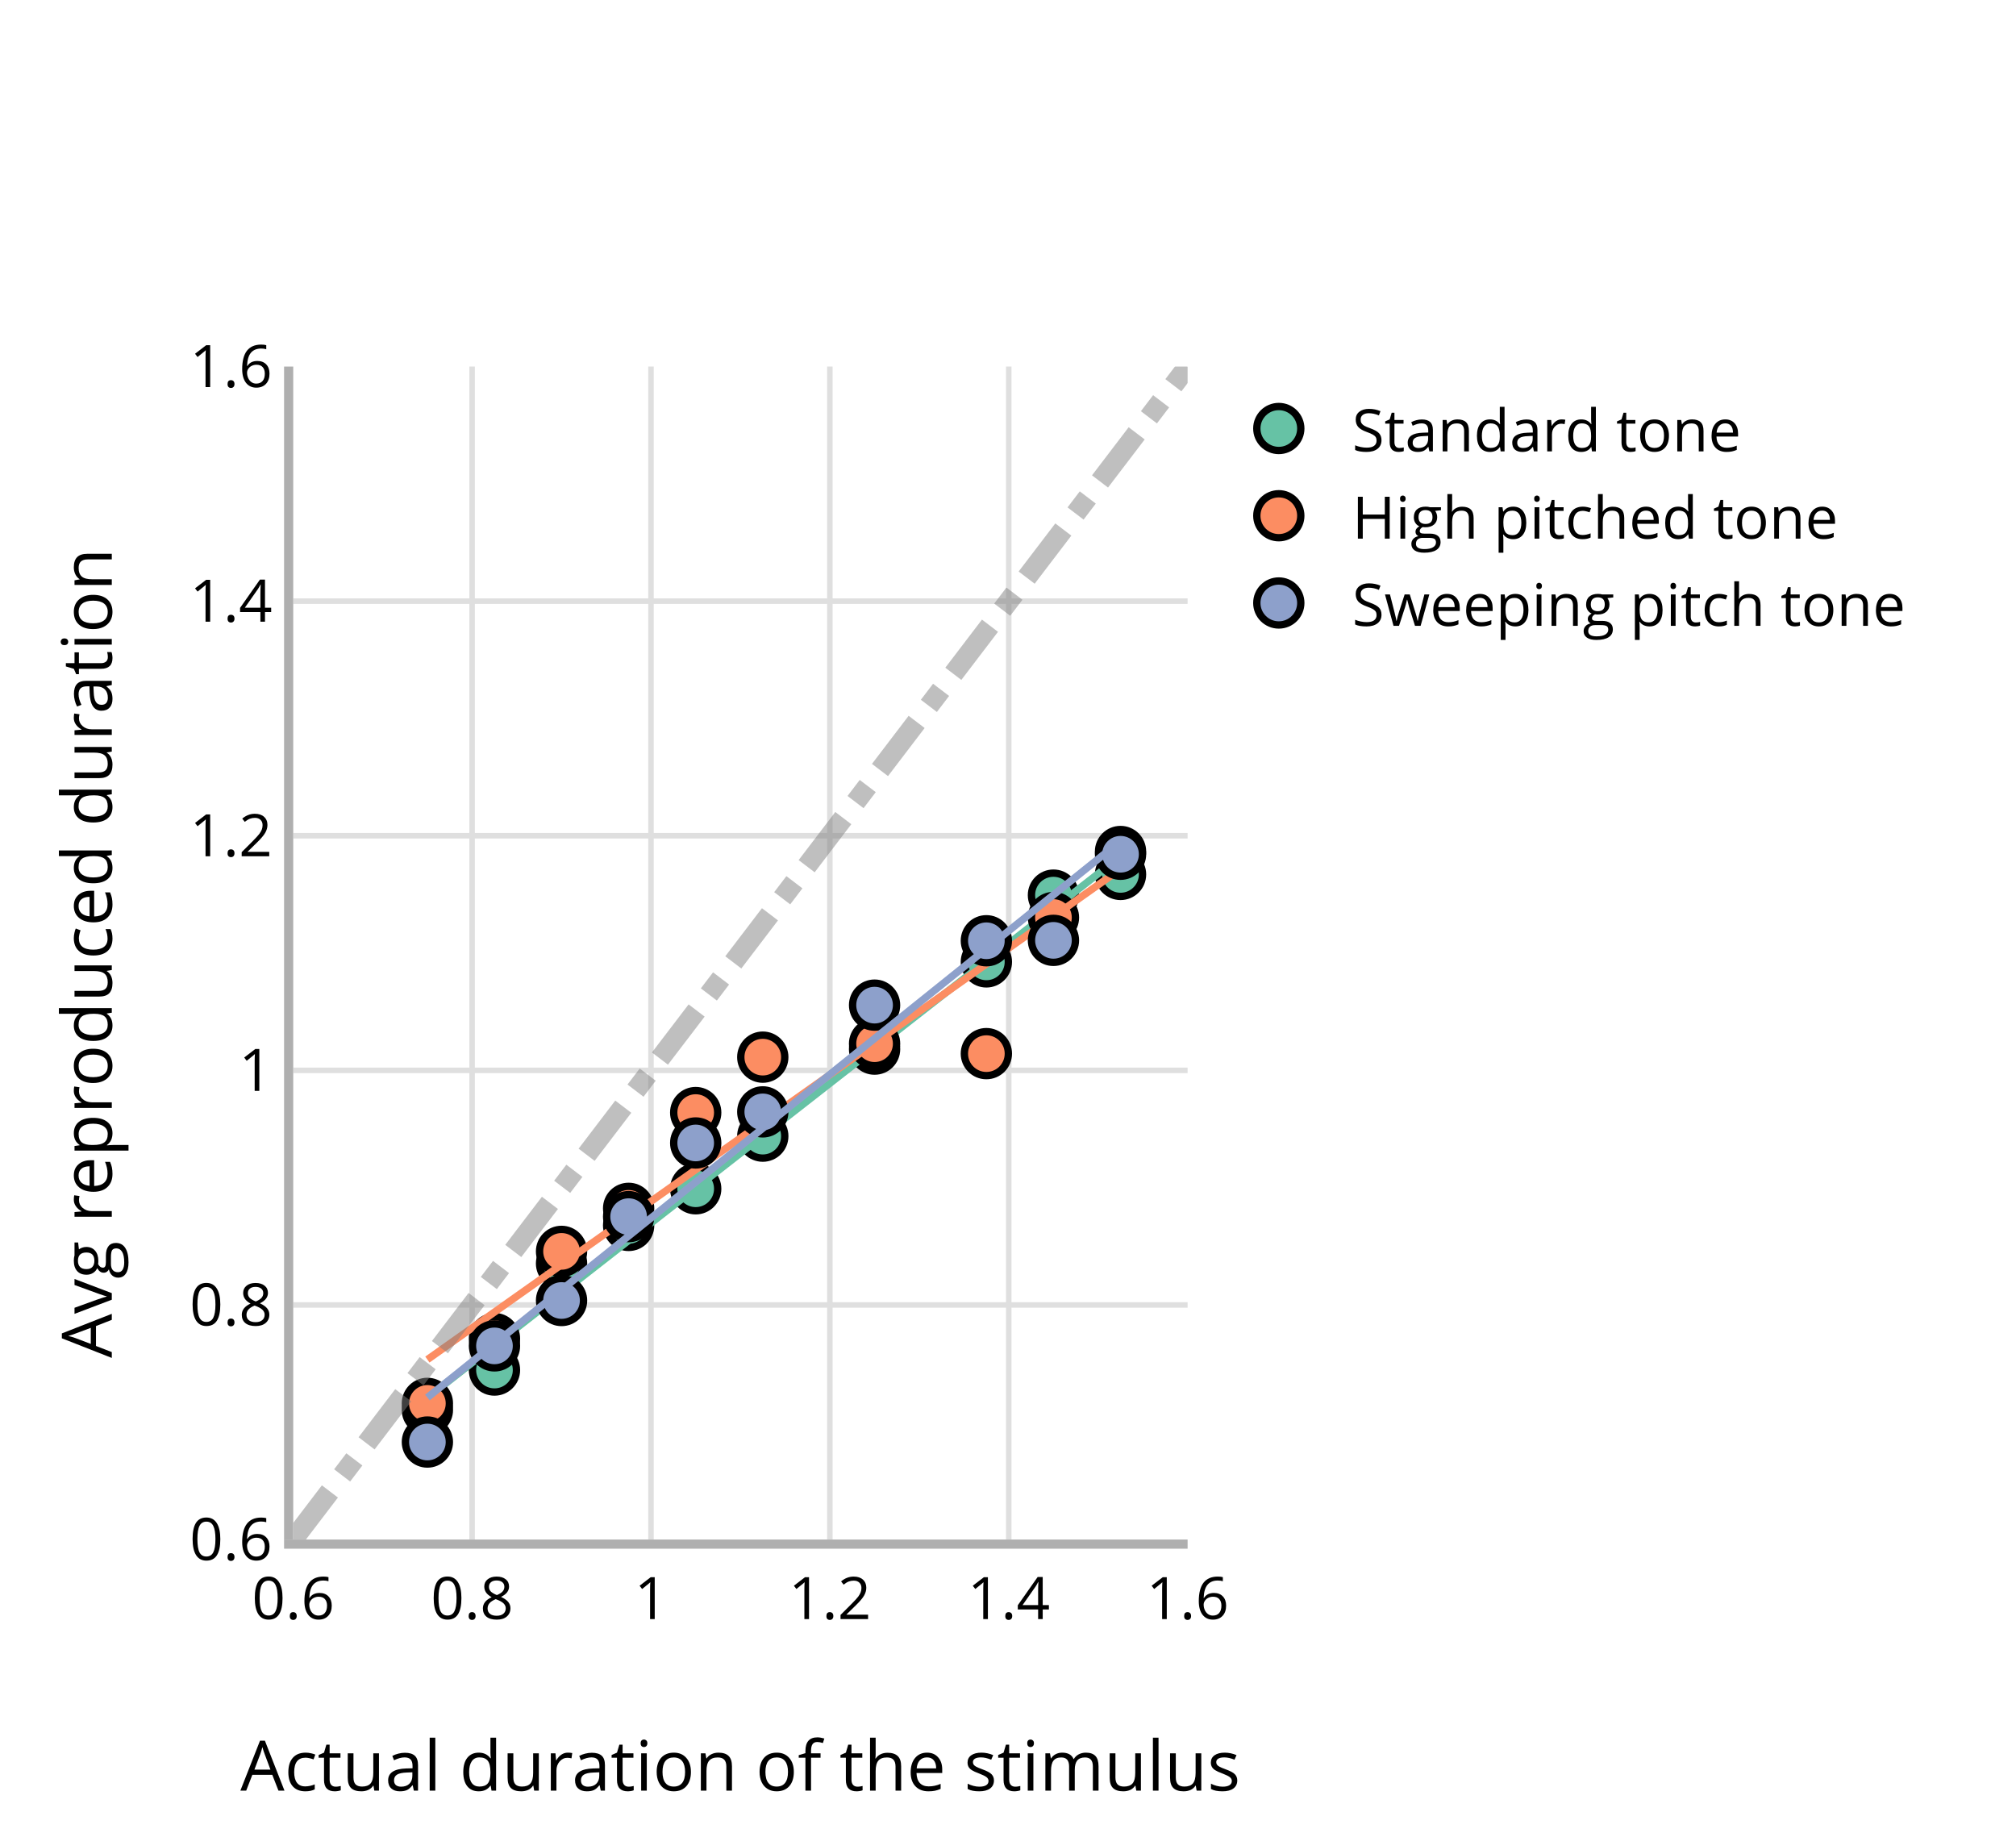
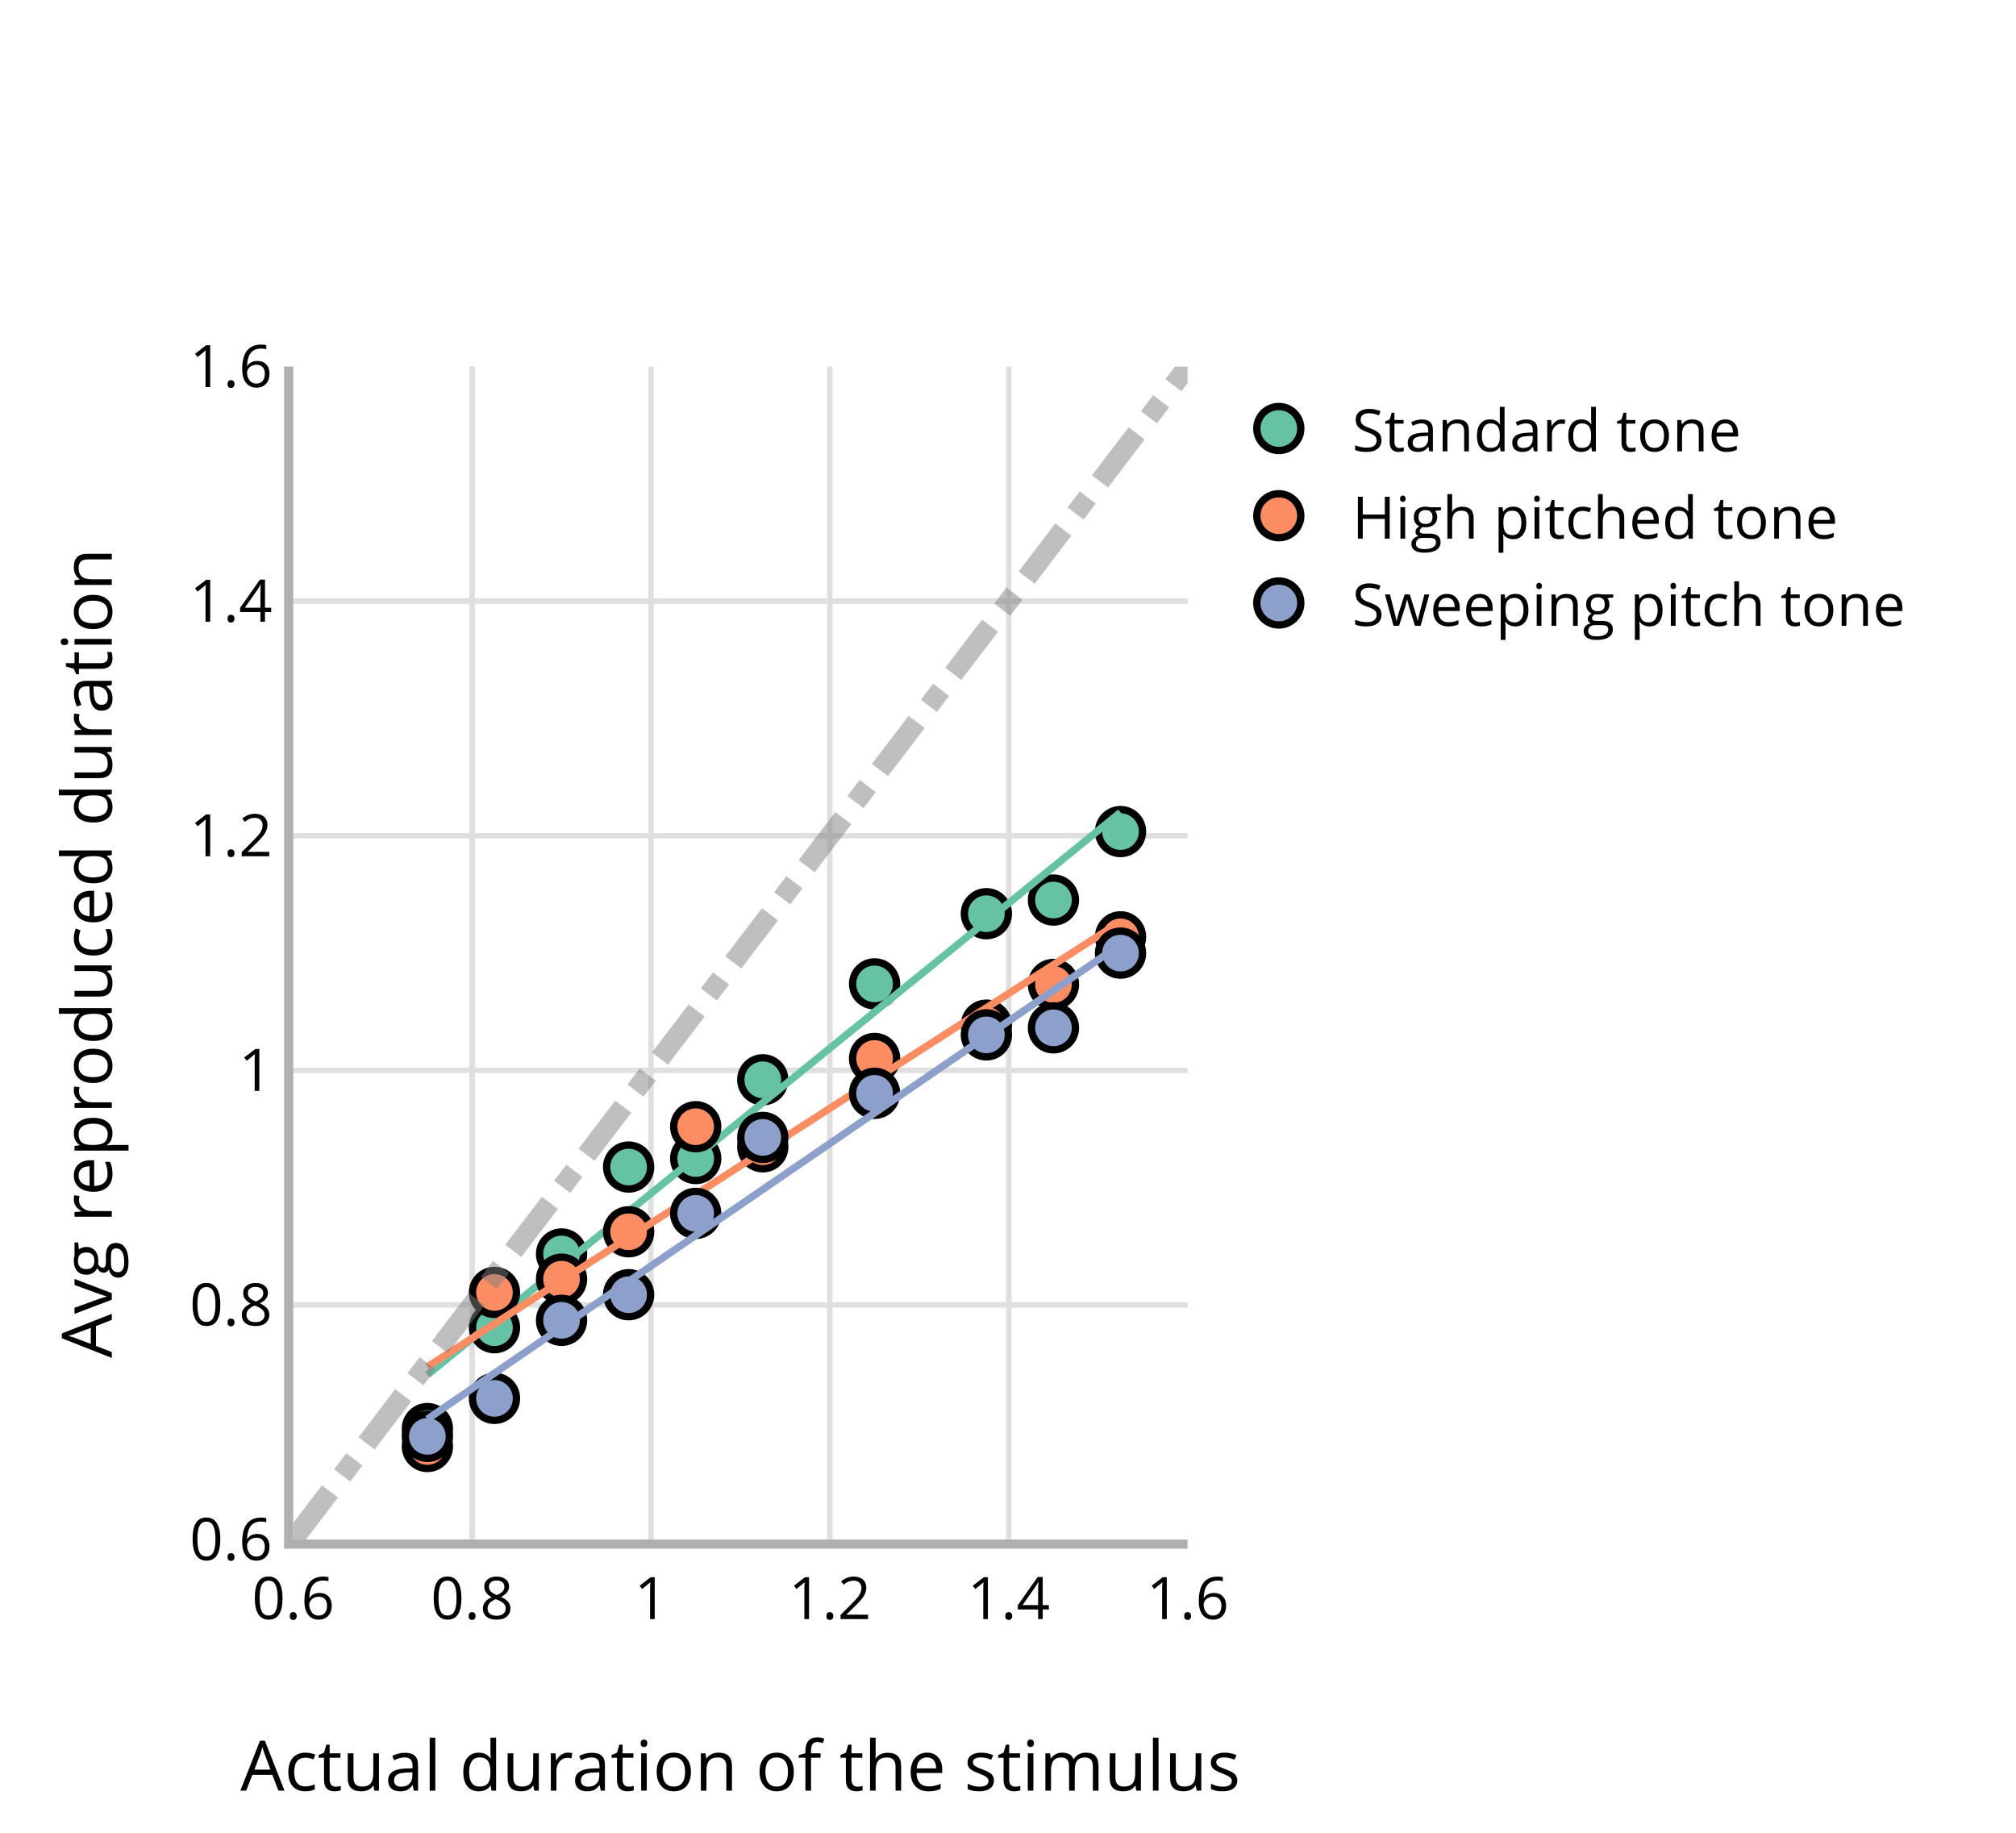
<svg xmlns="http://www.w3.org/2000/svg" class="main-svg" width="550" height="500" viewBox="0 0 550 500">
  <rect x="0" y="0" width="550" height="500" style="fill: rgb(0, 0, 0); fill-opacity: 0;" />
-   <defs id="defs-be96aa">
+   <defs id="defs-891ee5">
    <g class="clips">
-       <clipPath id="clipbe96aaxyplot" class="plotclip">
+       <clipPath id="clip891ee5xyplot" class="plotclip">
        <rect width="244" height="320" />
      </clipPath>
-       <clipPath class="axesclip" id="clipbe96aax">
+       <clipPath class="axesclip" id="clip891ee5x">
        <rect x="80" y="0" width="244" height="500" />
      </clipPath>
-       <clipPath class="axesclip" id="clipbe96aay">
+       <clipPath class="axesclip" id="clip891ee5y">
        <rect x="0" y="100" width="550" height="320" />
      </clipPath>
-       <clipPath class="axesclip" id="clipbe96aaxy">
+       <clipPath class="axesclip" id="clip891ee5xy">
        <rect x="80" y="100" width="244" height="320" />
      </clipPath>
    </g>
    <g class="gradients" />
  </defs>
  <g class="bglayer">
    <rect class="bg" x="80" y="100" width="244" height="320" style="fill: rgb(0, 0, 0); fill-opacity: 0; stroke-width: 0;" />
  </g>
  <g class="layer-below">
    <g class="imagelayer" />
    <g class="shapelayer" />
  </g>
  <g class="cartesianlayer">
    <g class="subplot xy">
      <g class="layer-subplot">
        <g class="shapelayer" />
        <g class="imagelayer" />
      </g>
      <g class="gridlayer">
        <g class="x">
          <path class="xgrid crisp" transform="translate(128.8,0)" d="M0,100v320" style="stroke: rgb(223, 223, 223); stroke-opacity: 1; stroke-width: 1.5px;" />
          <path class="xgrid crisp" transform="translate(177.6,0)" d="M0,100v320" style="stroke: rgb(223, 223, 223); stroke-opacity: 1; stroke-width: 1.5px;" />
          <path class="xgrid crisp" transform="translate(226.4,0)" d="M0,100v320" style="stroke: rgb(223, 223, 223); stroke-opacity: 1; stroke-width: 1.5px;" />
          <path class="xgrid crisp" transform="translate(275.2,0)" d="M0,100v320" style="stroke: rgb(223, 223, 223); stroke-opacity: 1; stroke-width: 1.5px;" />
        </g>
        <g class="y">
          <path class="ygrid crisp" transform="translate(0,356)" d="M80,0h244" style="stroke: rgb(223, 223, 223); stroke-opacity: 1; stroke-width: 1.5px;" />
          <path class="ygrid crisp" transform="translate(0,292)" d="M80,0h244" style="stroke: rgb(223, 223, 223); stroke-opacity: 1; stroke-width: 1.5px;" />
          <path class="ygrid crisp" transform="translate(0,228)" d="M80,0h244" style="stroke: rgb(223, 223, 223); stroke-opacity: 1; stroke-width: 1.5px;" />
          <path class="ygrid crisp" transform="translate(0,164)" d="M80,0h244" style="stroke: rgb(223, 223, 223); stroke-opacity: 1; stroke-width: 1.5px;" />
        </g>
      </g>
      <g class="zerolinelayer" />
      <path class="xlines-below" />
      <path class="ylines-below" />
      <g class="overlines-below" />
      <g class="xaxislayer-below" />
      <g class="yaxislayer-below" />
      <g class="overaxes-below" />
-       <g class="plot" transform="translate(80, 100)" clip-path="url('#clipbe96aaxyplot')">
+       <g class="plot" transform="translate(80, 100)" clip-path="url('#clip891ee5xyplot')">
        <g class="scatterlayer mlayer">
-           <g class="trace scatter trace825811" style="stroke-miterlimit: 2; opacity: 1;">
+           <g class="trace scatter trace27cbca" style="stroke-miterlimit: 2; opacity: 1;">
            <g class="fills" />
            <g class="errorbars" />
            <g class="lines" />
            <g class="points">
-               <path class="point" transform="translate(36.6,284.66)" d="M6,0A6,6 0 1,1 0,-6A6,6 0 0,1 6,0Z" style="opacity: 1; stroke-width: 2px; fill: rgb(102, 194, 165); fill-opacity: 1; stroke: rgb(0, 0, 0); stroke-opacity: 1;" />
-               <path class="point" transform="translate(54.9,273.76)" d="M6,0A6,6 0 1,1 0,-6A6,6 0 0,1 6,0Z" style="opacity: 1; stroke-width: 2px; fill: rgb(102, 194, 165); fill-opacity: 1; stroke: rgb(0, 0, 0); stroke-opacity: 1;" />
-               <path class="point" transform="translate(73.2,244.69)" d="M6,0A6,6 0 1,1 0,-6A6,6 0 0,1 6,0Z" style="opacity: 1; stroke-width: 2px; fill: rgb(102, 194, 165); fill-opacity: 1; stroke: rgb(0, 0, 0); stroke-opacity: 1;" />
-               <path class="point" transform="translate(91.5,234.31)" d="M6,0A6,6 0 1,1 0,-6A6,6 0 0,1 6,0Z" style="opacity: 1; stroke-width: 2px; fill: rgb(102, 194, 165); fill-opacity: 1; stroke: rgb(0, 0, 0); stroke-opacity: 1;" />
-               <path class="point" transform="translate(109.8,224.31)" d="M6,0A6,6 0 1,1 0,-6A6,6 0 0,1 6,0Z" style="opacity: 1; stroke-width: 2px; fill: rgb(102, 194, 165); fill-opacity: 1; stroke: rgb(0, 0, 0); stroke-opacity: 1;" />
-               <path class="point" transform="translate(128.1,209.95)" d="M6,0A6,6 0 1,1 0,-6A6,6 0 0,1 6,0Z" style="opacity: 1; stroke-width: 2px; fill: rgb(102, 194, 165); fill-opacity: 1; stroke: rgb(0, 0, 0); stroke-opacity: 1;" />
-               <path class="point" transform="translate(158.6,186.21)" d="M6,0A6,6 0 1,1 0,-6A6,6 0 0,1 6,0Z" style="opacity: 1; stroke-width: 2px; fill: rgb(102, 194, 165); fill-opacity: 1; stroke: rgb(0, 0, 0); stroke-opacity: 1;" />
-               <path class="point" transform="translate(189.1,162.41)" d="M6,0A6,6 0 1,1 0,-6A6,6 0 0,1 6,0Z" style="opacity: 1; stroke-width: 2px; fill: rgb(102, 194, 165); fill-opacity: 1; stroke: rgb(0, 0, 0); stroke-opacity: 1;" />
-               <path class="point" transform="translate(207.4,144.2)" d="M6,0A6,6 0 1,1 0,-6A6,6 0 0,1 6,0Z" style="opacity: 1; stroke-width: 2px; fill: rgb(102, 194, 165); fill-opacity: 1; stroke: rgb(0, 0, 0); stroke-opacity: 1;" />
-               <path class="point" transform="translate(225.7,138.55)" d="M6,0A6,6 0 1,1 0,-6A6,6 0 0,1 6,0Z" style="opacity: 1; stroke-width: 2px; fill: rgb(102, 194, 165); fill-opacity: 1; stroke: rgb(0, 0, 0); stroke-opacity: 1;" />
-             </g>
-             <g class="text" />
-           </g>
-           <g class="trace scatter trace50c303" style="stroke-miterlimit: 2; opacity: 1;">
-             <g class="fills" />
-             <g class="errorbars" />
-             <g class="lines">
-               <path class="js-line" d="M36.6,281.3L225.7,133.59" style="vector-effect: non-scaling-stroke; fill: none; stroke: rgb(102, 194, 165); stroke-opacity: 1; stroke-width: 2px; opacity: 1;" />
-             </g>
-             <g class="points" />
-             <g class="text" />
-           </g>
-           <g class="trace scatter traceea72db" style="stroke-miterlimit: 2; opacity: 1;">
+               <path class="point" transform="translate(36.6,289.73)" d="M6,0A6,6 0 1,1 0,-6A6,6 0 0,1 6,0Z" style="opacity: 1; stroke-width: 2px; fill: rgb(102, 194, 165); fill-opacity: 1; stroke: rgb(0, 0, 0); stroke-opacity: 1;" />
+               <path class="point" transform="translate(54.9,262.21)" d="M6,0A6,6 0 1,1 0,-6A6,6 0 0,1 6,0Z" style="opacity: 1; stroke-width: 2px; fill: rgb(102, 194, 165); fill-opacity: 1; stroke: rgb(0, 0, 0); stroke-opacity: 1;" />
+               <path class="point" transform="translate(73.2,242.1)" d="M6,0A6,6 0 1,1 0,-6A6,6 0 0,1 6,0Z" style="opacity: 1; stroke-width: 2px; fill: rgb(102, 194, 165); fill-opacity: 1; stroke: rgb(0, 0, 0); stroke-opacity: 1;" />
+               <path class="point" transform="translate(91.5,218.38)" d="M6,0A6,6 0 1,1 0,-6A6,6 0 0,1 6,0Z" style="opacity: 1; stroke-width: 2px; fill: rgb(102, 194, 165); fill-opacity: 1; stroke: rgb(0, 0, 0); stroke-opacity: 1;" />
+               <path class="point" transform="translate(109.8,216.06)" d="M6,0A6,6 0 1,1 0,-6A6,6 0 0,1 6,0Z" style="opacity: 1; stroke-width: 2px; fill: rgb(102, 194, 165); fill-opacity: 1; stroke: rgb(0, 0, 0); stroke-opacity: 1;" />
+               <path class="point" transform="translate(128.1,194.58)" d="M6,0A6,6 0 1,1 0,-6A6,6 0 0,1 6,0Z" style="opacity: 1; stroke-width: 2px; fill: rgb(102, 194, 165); fill-opacity: 1; stroke: rgb(0, 0, 0); stroke-opacity: 1;" />
+               <path class="point" transform="translate(158.6,168.41)" d="M6,0A6,6 0 1,1 0,-6A6,6 0 0,1 6,0Z" style="opacity: 1; stroke-width: 2px; fill: rgb(102, 194, 165); fill-opacity: 1; stroke: rgb(0, 0, 0); stroke-opacity: 1;" />
+               <path class="point" transform="translate(189.1,149.27)" d="M6,0A6,6 0 1,1 0,-6A6,6 0 0,1 6,0Z" style="opacity: 1; stroke-width: 2px; fill: rgb(102, 194, 165); fill-opacity: 1; stroke: rgb(0, 0, 0); stroke-opacity: 1;" />
+               <path class="point" transform="translate(207.4,145.54)" d="M6,0A6,6 0 1,1 0,-6A6,6 0 0,1 6,0Z" style="opacity: 1; stroke-width: 2px; fill: rgb(102, 194, 165); fill-opacity: 1; stroke: rgb(0, 0, 0); stroke-opacity: 1;" />
+               <path class="point" transform="translate(225.7,126.86)" d="M6,0A6,6 0 1,1 0,-6A6,6 0 0,1 6,0Z" style="opacity: 1; stroke-width: 2px; fill: rgb(102, 194, 165); fill-opacity: 1; stroke: rgb(0, 0, 0); stroke-opacity: 1;" />
+             </g>
+             <g class="text" />
+           </g>
+           <g class="trace scatter trace96fb05" style="stroke-miterlimit: 2; opacity: 1;">
+             <g class="fills" />
+             <g class="errorbars" />
+             <g class="lines">
+               <path class="js-line" d="M36.6,275.07L225.7,121.62" style="vector-effect: non-scaling-stroke; fill: none; stroke: rgb(102, 194, 165); stroke-opacity: 1; stroke-width: 2px; opacity: 1;" />
+             </g>
+             <g class="points" />
+             <g class="text" />
+           </g>
+           <g class="trace scatter tracea7b737" style="stroke-miterlimit: 2; opacity: 1;">
            <g class="fills" />
            <g class="errorbars" />
            <g class="lines" />
            <g class="points">
-               <path class="point" transform="translate(36.6,282.86)" d="M6,0A6,6 0 1,1 0,-6A6,6 0 0,1 6,0Z" style="opacity: 1; stroke-width: 2px; fill: rgb(252, 141, 98); fill-opacity: 1; stroke: rgb(0, 0, 0); stroke-opacity: 1;" />
-               <path class="point" transform="translate(54.9,265.18)" d="M6,0A6,6 0 1,1 0,-6A6,6 0 0,1 6,0Z" style="opacity: 1; stroke-width: 2px; fill: rgb(252, 141, 98); fill-opacity: 1; stroke: rgb(0, 0, 0); stroke-opacity: 1;" />
-               <path class="point" transform="translate(73.2,241.39)" d="M6,0A6,6 0 1,1 0,-6A6,6 0 0,1 6,0Z" style="opacity: 1; stroke-width: 2px; fill: rgb(252, 141, 98); fill-opacity: 1; stroke: rgb(0, 0, 0); stroke-opacity: 1;" />
-               <path class="point" transform="translate(91.5,229.65)" d="M6,0A6,6 0 1,1 0,-6A6,6 0 0,1 6,0Z" style="opacity: 1; stroke-width: 2px; fill: rgb(252, 141, 98); fill-opacity: 1; stroke: rgb(0, 0, 0); stroke-opacity: 1;" />
-               <path class="point" transform="translate(109.8,203.52)" d="M6,0A6,6 0 1,1 0,-6A6,6 0 0,1 6,0Z" style="opacity: 1; stroke-width: 2px; fill: rgb(252, 141, 98); fill-opacity: 1; stroke: rgb(0, 0, 0); stroke-opacity: 1;" />
-               <path class="point" transform="translate(128.1,188.4)" d="M6,0A6,6 0 1,1 0,-6A6,6 0 0,1 6,0Z" style="opacity: 1; stroke-width: 2px; fill: rgb(252, 141, 98); fill-opacity: 1; stroke: rgb(0, 0, 0); stroke-opacity: 1;" />
-               <path class="point" transform="translate(158.6,184.73)" d="M6,0A6,6 0 1,1 0,-6A6,6 0 0,1 6,0Z" style="opacity: 1; stroke-width: 2px; fill: rgb(252, 141, 98); fill-opacity: 1; stroke: rgb(0, 0, 0); stroke-opacity: 1;" />
-               <path class="point" transform="translate(189.1,187.44)" d="M6,0A6,6 0 1,1 0,-6A6,6 0 0,1 6,0Z" style="opacity: 1; stroke-width: 2px; fill: rgb(252, 141, 98); fill-opacity: 1; stroke: rgb(0, 0, 0); stroke-opacity: 1;" />
-               <path class="point" transform="translate(207.4,150.31)" d="M6,0A6,6 0 1,1 0,-6A6,6 0 0,1 6,0Z" style="opacity: 1; stroke-width: 2px; fill: rgb(252, 141, 98); fill-opacity: 1; stroke: rgb(0, 0, 0); stroke-opacity: 1;" />
-               <path class="point" transform="translate(225.7,132.3)" d="M6,0A6,6 0 1,1 0,-6A6,6 0 0,1 6,0Z" style="opacity: 1; stroke-width: 2px; fill: rgb(252, 141, 98); fill-opacity: 1; stroke: rgb(0, 0, 0); stroke-opacity: 1;" />
-             </g>
-             <g class="text" />
-           </g>
-           <g class="trace scatter tracefcc870" style="stroke-miterlimit: 2; opacity: 1;">
-             <g class="fills" />
-             <g class="errorbars" />
-             <g class="lines">
-               <path class="js-line" d="M36.6,270.9L225.7,137.08" style="vector-effect: non-scaling-stroke; fill: none; stroke: rgb(252, 141, 98); stroke-opacity: 1; stroke-width: 2px; opacity: 1;" />
-             </g>
-             <g class="points" />
-             <g class="text" />
-           </g>
-           <g class="trace scatter traceb68974" style="stroke-miterlimit: 2; opacity: 1;">
+               <path class="point" transform="translate(36.6,294.62)" d="M6,0A6,6 0 1,1 0,-6A6,6 0 0,1 6,0Z" style="opacity: 1; stroke-width: 2px; fill: rgb(252, 141, 98); fill-opacity: 1; stroke: rgb(0, 0, 0); stroke-opacity: 1;" />
+               <path class="point" transform="translate(54.9,252.59)" d="M6,0A6,6 0 1,1 0,-6A6,6 0 0,1 6,0Z" style="opacity: 1; stroke-width: 2px; fill: rgb(252, 141, 98); fill-opacity: 1; stroke: rgb(0, 0, 0); stroke-opacity: 1;" />
+               <path class="point" transform="translate(73.2,248.97)" d="M6,0A6,6 0 1,1 0,-6A6,6 0 0,1 6,0Z" style="opacity: 1; stroke-width: 2px; fill: rgb(252, 141, 98); fill-opacity: 1; stroke: rgb(0, 0, 0); stroke-opacity: 1;" />
+               <path class="point" transform="translate(91.5,236.04)" d="M6,0A6,6 0 1,1 0,-6A6,6 0 0,1 6,0Z" style="opacity: 1; stroke-width: 2px; fill: rgb(252, 141, 98); fill-opacity: 1; stroke: rgb(0, 0, 0); stroke-opacity: 1;" />
+               <path class="point" transform="translate(109.8,207.38)" d="M6,0A6,6 0 1,1 0,-6A6,6 0 0,1 6,0Z" style="opacity: 1; stroke-width: 2px; fill: rgb(252, 141, 98); fill-opacity: 1; stroke: rgb(0, 0, 0); stroke-opacity: 1;" />
+               <path class="point" transform="translate(128.1,212.85)" d="M6,0A6,6 0 1,1 0,-6A6,6 0 0,1 6,0Z" style="opacity: 1; stroke-width: 2px; fill: rgb(252, 141, 98); fill-opacity: 1; stroke: rgb(0, 0, 0); stroke-opacity: 1;" />
+               <path class="point" transform="translate(158.6,188.76)" d="M6,0A6,6 0 1,1 0,-6A6,6 0 0,1 6,0Z" style="opacity: 1; stroke-width: 2px; fill: rgb(252, 141, 98); fill-opacity: 1; stroke: rgb(0, 0, 0); stroke-opacity: 1;" />
+               <path class="point" transform="translate(189.1,179.67)" d="M6,0A6,6 0 1,1 0,-6A6,6 0 0,1 6,0Z" style="opacity: 1; stroke-width: 2px; fill: rgb(252, 141, 98); fill-opacity: 1; stroke: rgb(0, 0, 0); stroke-opacity: 1;" />
+               <path class="point" transform="translate(207.4,168.57)" d="M6,0A6,6 0 1,1 0,-6A6,6 0 0,1 6,0Z" style="opacity: 1; stroke-width: 2px; fill: rgb(252, 141, 98); fill-opacity: 1; stroke: rgb(0, 0, 0); stroke-opacity: 1;" />
+               <path class="point" transform="translate(225.7,155.58)" d="M6,0A6,6 0 1,1 0,-6A6,6 0 0,1 6,0Z" style="opacity: 1; stroke-width: 2px; fill: rgb(252, 141, 98); fill-opacity: 1; stroke: rgb(0, 0, 0); stroke-opacity: 1;" />
+             </g>
+             <g class="text" />
+           </g>
+           <g class="trace scatter traced737c1" style="stroke-miterlimit: 2; opacity: 1;">
+             <g class="fills" />
+             <g class="errorbars" />
+             <g class="lines">
+               <path class="js-line" d="M36.6,272.88L225.7,151.43" style="vector-effect: non-scaling-stroke; fill: none; stroke: rgb(252, 141, 98); stroke-opacity: 1; stroke-width: 2px; opacity: 1;" />
+             </g>
+             <g class="points" />
+             <g class="text" />
+           </g>
+           <g class="trace scatter trace158085" style="stroke-miterlimit: 2; opacity: 1;">
            <g class="fills" />
            <g class="errorbars" />
            <g class="lines" />
            <g class="points">
-               <path class="point" transform="translate(36.6,293.4)" d="M6,0A6,6 0 1,1 0,-6A6,6 0 0,1 6,0Z" style="opacity: 1; stroke-width: 2px; fill: rgb(141, 160, 203); fill-opacity: 1; stroke: rgb(0, 0, 0); stroke-opacity: 1;" />
-               <path class="point" transform="translate(54.9,267.17)" d="M6,0A6,6 0 1,1 0,-6A6,6 0 0,1 6,0Z" style="opacity: 1; stroke-width: 2px; fill: rgb(141, 160, 203); fill-opacity: 1; stroke: rgb(0, 0, 0); stroke-opacity: 1;" />
-               <path class="point" transform="translate(73.2,254.79)" d="M6,0A6,6 0 1,1 0,-6A6,6 0 0,1 6,0Z" style="opacity: 1; stroke-width: 2px; fill: rgb(141, 160, 203); fill-opacity: 1; stroke: rgb(0, 0, 0); stroke-opacity: 1;" />
-               <path class="point" transform="translate(91.5,231.91)" d="M6,0A6,6 0 1,1 0,-6A6,6 0 0,1 6,0Z" style="opacity: 1; stroke-width: 2px; fill: rgb(141, 160, 203); fill-opacity: 1; stroke: rgb(0, 0, 0); stroke-opacity: 1;" />
-               <path class="point" transform="translate(109.8,211.81)" d="M6,0A6,6 0 1,1 0,-6A6,6 0 0,1 6,0Z" style="opacity: 1; stroke-width: 2px; fill: rgb(141, 160, 203); fill-opacity: 1; stroke: rgb(0, 0, 0); stroke-opacity: 1;" />
-               <path class="point" transform="translate(128.1,203.33)" d="M6,0A6,6 0 1,1 0,-6A6,6 0 0,1 6,0Z" style="opacity: 1; stroke-width: 2px; fill: rgb(141, 160, 203); fill-opacity: 1; stroke: rgb(0, 0, 0); stroke-opacity: 1;" />
-               <path class="point" transform="translate(158.6,174.21)" d="M6,0A6,6 0 1,1 0,-6A6,6 0 0,1 6,0Z" style="opacity: 1; stroke-width: 2px; fill: rgb(141, 160, 203); fill-opacity: 1; stroke: rgb(0, 0, 0); stroke-opacity: 1;" />
-               <path class="point" transform="translate(189.1,156.65)" d="M6,0A6,6 0 1,1 0,-6A6,6 0 0,1 6,0Z" style="opacity: 1; stroke-width: 2px; fill: rgb(141, 160, 203); fill-opacity: 1; stroke: rgb(0, 0, 0); stroke-opacity: 1;" />
-               <path class="point" transform="translate(207.4,156.54)" d="M6,0A6,6 0 1,1 0,-6A6,6 0 0,1 6,0Z" style="opacity: 1; stroke-width: 2px; fill: rgb(141, 160, 203); fill-opacity: 1; stroke: rgb(0, 0, 0); stroke-opacity: 1;" />
-               <path class="point" transform="translate(225.7,133.05)" d="M6,0A6,6 0 1,1 0,-6A6,6 0 0,1 6,0Z" style="opacity: 1; stroke-width: 2px; fill: rgb(141, 160, 203); fill-opacity: 1; stroke: rgb(0, 0, 0); stroke-opacity: 1;" />
-             </g>
-             <g class="text" />
-           </g>
-           <g class="trace scatter trace8706d0" style="stroke-miterlimit: 2; opacity: 1;">
-             <g class="fills" />
-             <g class="errorbars" />
-             <g class="lines">
-               <path class="js-line" d="M36.6,281.26L225.7,129.44" style="vector-effect: non-scaling-stroke; fill: none; stroke: rgb(141, 160, 203); stroke-opacity: 1; stroke-width: 2px; opacity: 1;" />
-             </g>
-             <g class="points" />
-             <g class="text" />
-           </g>
-           <g class="trace scatter trace342ada" style="stroke-miterlimit: 2; opacity: 0.5;">
+               <path class="point" transform="translate(36.6,291.85)" d="M6,0A6,6 0 1,1 0,-6A6,6 0 0,1 6,0Z" style="opacity: 1; stroke-width: 2px; fill: rgb(141, 160, 203); fill-opacity: 1; stroke: rgb(0, 0, 0); stroke-opacity: 1;" />
+               <path class="point" transform="translate(54.9,281.49)" d="M6,0A6,6 0 1,1 0,-6A6,6 0 0,1 6,0Z" style="opacity: 1; stroke-width: 2px; fill: rgb(141, 160, 203); fill-opacity: 1; stroke: rgb(0, 0, 0); stroke-opacity: 1;" />
+               <path class="point" transform="translate(73.2,260.2)" d="M6,0A6,6 0 1,1 0,-6A6,6 0 0,1 6,0Z" style="opacity: 1; stroke-width: 2px; fill: rgb(141, 160, 203); fill-opacity: 1; stroke: rgb(0, 0, 0); stroke-opacity: 1;" />
+               <path class="point" transform="translate(91.5,253.21)" d="M6,0A6,6 0 1,1 0,-6A6,6 0 0,1 6,0Z" style="opacity: 1; stroke-width: 2px; fill: rgb(141, 160, 203); fill-opacity: 1; stroke: rgb(0, 0, 0); stroke-opacity: 1;" />
+               <path class="point" transform="translate(109.8,231.02)" d="M6,0A6,6 0 1,1 0,-6A6,6 0 0,1 6,0Z" style="opacity: 1; stroke-width: 2px; fill: rgb(141, 160, 203); fill-opacity: 1; stroke: rgb(0, 0, 0); stroke-opacity: 1;" />
+               <path class="point" transform="translate(128.1,210.3)" d="M6,0A6,6 0 1,1 0,-6A6,6 0 0,1 6,0Z" style="opacity: 1; stroke-width: 2px; fill: rgb(141, 160, 203); fill-opacity: 1; stroke: rgb(0, 0, 0); stroke-opacity: 1;" />
+               <path class="point" transform="translate(158.6,198.27)" d="M6,0A6,6 0 1,1 0,-6A6,6 0 0,1 6,0Z" style="opacity: 1; stroke-width: 2px; fill: rgb(141, 160, 203); fill-opacity: 1; stroke: rgb(0, 0, 0); stroke-opacity: 1;" />
+               <path class="point" transform="translate(189.1,182.32)" d="M6,0A6,6 0 1,1 0,-6A6,6 0 0,1 6,0Z" style="opacity: 1; stroke-width: 2px; fill: rgb(141, 160, 203); fill-opacity: 1; stroke: rgb(0, 0, 0); stroke-opacity: 1;" />
+               <path class="point" transform="translate(207.4,180.4)" d="M6,0A6,6 0 1,1 0,-6A6,6 0 0,1 6,0Z" style="opacity: 1; stroke-width: 2px; fill: rgb(141, 160, 203); fill-opacity: 1; stroke: rgb(0, 0, 0); stroke-opacity: 1;" />
+               <path class="point" transform="translate(225.7,160.02)" d="M6,0A6,6 0 1,1 0,-6A6,6 0 0,1 6,0Z" style="opacity: 1; stroke-width: 2px; fill: rgb(141, 160, 203); fill-opacity: 1; stroke: rgb(0, 0, 0); stroke-opacity: 1;" />
+             </g>
+             <g class="text" />
+           </g>
+           <g class="trace scatter traceaec576" style="stroke-miterlimit: 2; opacity: 1;">
+             <g class="fills" />
+             <g class="errorbars" />
+             <g class="lines">
+               <path class="js-line" d="M36.6,287.15L225.7,157.66" style="vector-effect: non-scaling-stroke; fill: none; stroke: rgb(141, 160, 203); stroke-opacity: 1; stroke-width: 2px; opacity: 1;" />
+             </g>
+             <g class="points" />
+             <g class="text" />
+           </g>
+           <g class="trace scatter tracecb7369" style="stroke-miterlimit: 2; opacity: 0.5;">
            <g class="fills" />
            <g class="errorbars" />
            <g class="lines">
              <path class="js-line" d="M0,320L104.78,182.58L105.03,182.26L210.29,44.2L210.54,43.88L244,0" style="vector-effect: non-scaling-stroke; fill: none; stroke: rgb(128, 128, 128); stroke-opacity: 1; stroke-width: 5.5px; opacity: 1; stroke-dasharray: 16.5px, 5.5px, 5.5px, 5.5px;" />
            </g>
            <g class="points" />
            <g class="text" />
          </g>
        </g>
      </g>
      <g class="overplot" />
      <path class="xlines-above crisp" d="M77.5,421.25H324" style="fill: none; stroke-width: 2.5px; stroke: rgb(175, 175, 175); stroke-opacity: 1;" />
      <path class="ylines-above crisp" d="M78.75,100V420" style="fill: none; stroke-width: 2.5px; stroke: rgb(175, 175, 175); stroke-opacity: 1;" />
      <g class="overlines-above" />
      <g class="xaxislayer-above">
        <g class="xtick">
          <text text-anchor="middle" x="0" y="441.7" transform="translate(80,0)" style="font-family: 'Open Sans', verdana, arial, sans-serif; font-size: 16px; fill: rgb(0, 0, 0); fill-opacity: 1; white-space: pre;">0.6</text>
        </g>
        <g class="xtick">
          <text text-anchor="middle" x="0" y="441.7" transform="translate(128.8,0)" style="font-family: 'Open Sans', verdana, arial, sans-serif; font-size: 16px; fill: rgb(0, 0, 0); fill-opacity: 1; white-space: pre;">0.8</text>
        </g>
        <g class="xtick">
          <text text-anchor="middle" x="0" y="441.7" transform="translate(177.6,0)" style="font-family: 'Open Sans', verdana, arial, sans-serif; font-size: 16px; fill: rgb(0, 0, 0); fill-opacity: 1; white-space: pre;">1</text>
        </g>
        <g class="xtick">
          <text text-anchor="middle" x="0" y="441.7" transform="translate(226.4,0)" style="font-family: 'Open Sans', verdana, arial, sans-serif; font-size: 16px; fill: rgb(0, 0, 0); fill-opacity: 1; white-space: pre;">1.2</text>
        </g>
        <g class="xtick">
          <text text-anchor="middle" x="0" y="441.7" transform="translate(275.2,0)" style="font-family: 'Open Sans', verdana, arial, sans-serif; font-size: 16px; fill: rgb(0, 0, 0); fill-opacity: 1; white-space: pre;">1.4</text>
        </g>
        <g class="xtick">
          <text text-anchor="middle" x="0" y="441.7" transform="translate(324,0)" style="font-family: 'Open Sans', verdana, arial, sans-serif; font-size: 16px; fill: rgb(0, 0, 0); fill-opacity: 1; white-space: pre;">1.6</text>
        </g>
      </g>
      <g class="yaxislayer-above">
        <g class="ytick">
          <text text-anchor="end" x="74.3" y="5.6" transform="translate(0,420)" style="font-family: 'Open Sans', verdana, arial, sans-serif; font-size: 16px; fill: rgb(0, 0, 0); fill-opacity: 1; white-space: pre;">0.6</text>
        </g>
        <g class="ytick">
          <text text-anchor="end" x="74.3" y="5.6" transform="translate(0,356)" style="font-family: 'Open Sans', verdana, arial, sans-serif; font-size: 16px; fill: rgb(0, 0, 0); fill-opacity: 1; white-space: pre;">0.8</text>
        </g>
        <g class="ytick">
          <text text-anchor="end" x="74.3" y="5.6" transform="translate(0,292)" style="font-family: 'Open Sans', verdana, arial, sans-serif; font-size: 16px; fill: rgb(0, 0, 0); fill-opacity: 1; white-space: pre;">1</text>
        </g>
        <g class="ytick">
          <text text-anchor="end" x="74.3" y="5.6" transform="translate(0,228)" style="font-family: 'Open Sans', verdana, arial, sans-serif; font-size: 16px; fill: rgb(0, 0, 0); fill-opacity: 1; white-space: pre;">1.2</text>
        </g>
        <g class="ytick">
          <text text-anchor="end" x="74.3" y="5.6" transform="translate(0,164)" style="font-family: 'Open Sans', verdana, arial, sans-serif; font-size: 16px; fill: rgb(0, 0, 0); fill-opacity: 1; white-space: pre;">1.4</text>
        </g>
        <g class="ytick">
          <text text-anchor="end" x="74.3" y="5.6" transform="translate(0,100)" style="font-family: 'Open Sans', verdana, arial, sans-serif; font-size: 16px; fill: rgb(0, 0, 0); fill-opacity: 1; white-space: pre;">1.6</text>
        </g>
      </g>
      <g class="overaxes-above" />
    </g>
  </g>
  <g class="polarlayer" />
  <g class="ternarylayer" />
  <g class="geolayer" />
  <g class="funnelarealayer" />
  <g class="pielayer" />
  <g class="sunburstlayer" />
  <g class="glimages" />
-   <defs id="topdefs-be96aa">
+   <defs id="topdefs-891ee5">
    <g class="clips" />
-     <clipPath id="legendbe96aa">
+     <clipPath id="legend891ee5">
      <rect width="209" height="82" x="0" y="0" />
    </clipPath>
  </defs>
  <g class="layer-above">
    <g class="imagelayer" />
    <g class="shapelayer" />
  </g>
  <g class="infolayer">
    <g class="legend" pointer-events="all" transform="translate(328.88, 100)">
      <rect class="bg" shape-rendering="crispEdges" width="209" height="82" x="0" y="0" style="stroke: rgb(68, 68, 68); stroke-opacity: 1; fill: rgb(0, 0, 0); fill-opacity: 0; stroke-width: 0px;" />
-       <g class="scrollbox" transform="translate(0, 0)" clip-path="url('#legendbe96aa')">
+       <g class="scrollbox" transform="translate(0, 0)" clip-path="url('#legend891ee5')">
        <g class="groups">
          <g class="traces" transform="translate(0, 16.9)" style="opacity: 1;">
            <text class="legendtext user-select-none" text-anchor="start" x="40" y="6.24" style="font-family: 'Open Sans', verdana, arial, sans-serif; font-size: 16px; fill: rgb(0, 0, 0); fill-opacity: 1; white-space: pre;">Standard tone</text>
            <g class="layers" style="opacity: 1;">
              <g class="legendfill" />
              <g class="legendlines" />
              <g class="legendsymbols">
                <g class="legendpoints">
                  <path class="scatterpts" transform="translate(20,0)" d="M6,0A6,6 0 1,1 0,-6A6,6 0 0,1 6,0Z" style="opacity: 1; stroke-width: 2px; fill: rgb(102, 194, 165); fill-opacity: 1; stroke: rgb(0, 0, 0); stroke-opacity: 1;" />
                </g>
              </g>
            </g>
            <rect class="legendtoggle" pointer-events="all" x="0" y="-11.9" width="249" height="23.8" style="cursor: pointer; fill: rgb(0, 0, 0); fill-opacity: 0;" />
          </g>
          <g class="traces" transform="translate(0, 40.7)" style="opacity: 1;">
            <text class="legendtext user-select-none" text-anchor="start" x="40" y="6.24" style="font-family: 'Open Sans', verdana, arial, sans-serif; font-size: 16px; fill: rgb(0, 0, 0); fill-opacity: 1; white-space: pre;">High pitched tone</text>
            <g class="layers" style="opacity: 1;">
              <g class="legendfill" />
              <g class="legendlines" />
              <g class="legendsymbols">
                <g class="legendpoints">
                  <path class="scatterpts" transform="translate(20,0)" d="M6,0A6,6 0 1,1 0,-6A6,6 0 0,1 6,0Z" style="opacity: 1; stroke-width: 2px; fill: rgb(252, 141, 98); fill-opacity: 1; stroke: rgb(0, 0, 0); stroke-opacity: 1;" />
                </g>
              </g>
            </g>
            <rect class="legendtoggle" pointer-events="all" x="0" y="-11.9" width="249" height="23.8" style="cursor: pointer; fill: rgb(0, 0, 0); fill-opacity: 0;" />
          </g>
          <g class="traces" transform="translate(0, 64.5)" style="opacity: 1;">
            <text class="legendtext user-select-none" text-anchor="start" x="40" y="6.24" style="font-family: 'Open Sans', verdana, arial, sans-serif; font-size: 16px; fill: rgb(0, 0, 0); fill-opacity: 1; white-space: pre;">Sweeping pitch tone</text>
            <g class="layers" style="opacity: 1;">
              <g class="legendfill" />
              <g class="legendlines" />
              <g class="legendsymbols">
                <g class="legendpoints">
                  <path class="scatterpts" transform="translate(20,0)" d="M6,0A6,6 0 1,1 0,-6A6,6 0 0,1 6,0Z" style="opacity: 1; stroke-width: 2px; fill: rgb(141, 160, 203); fill-opacity: 1; stroke: rgb(0, 0, 0); stroke-opacity: 1;" />
                </g>
              </g>
            </g>
            <rect class="legendtoggle" pointer-events="all" x="0" y="-11.9" width="249" height="23.8" style="cursor: pointer; fill: rgb(0, 0, 0); fill-opacity: 0;" />
          </g>
        </g>
      </g>
      <rect class="scrollbar" rx="20" ry="3" width="0" height="0" x="0" y="0" style="fill: rgb(128, 139, 164); fill-opacity: 1;" />
    </g>
    <g class="g-gtitle" />
    <g class="g-xtitle">
      <text class="xtitle" x="202" y="488.5" text-anchor="middle" style="font-family: 'Open Sans', verdana, arial, sans-serif; font-size: 19px; fill: rgb(0, 0, 0); opacity: 1; font-weight: normal; white-space: pre;">Actual duration of the stimulus</text>
    </g>
    <g class="g-ytitle">
      <text class="ytitle" transform="rotate(-90,30.5,260)" x="30.5" y="260" text-anchor="middle" style="font-family: 'Open Sans', verdana, arial, sans-serif; font-size: 19px; fill: rgb(0, 0, 0); opacity: 1; font-weight: normal; white-space: pre;">Avg reproduced duration</text>
    </g>
  </g>
</svg>
